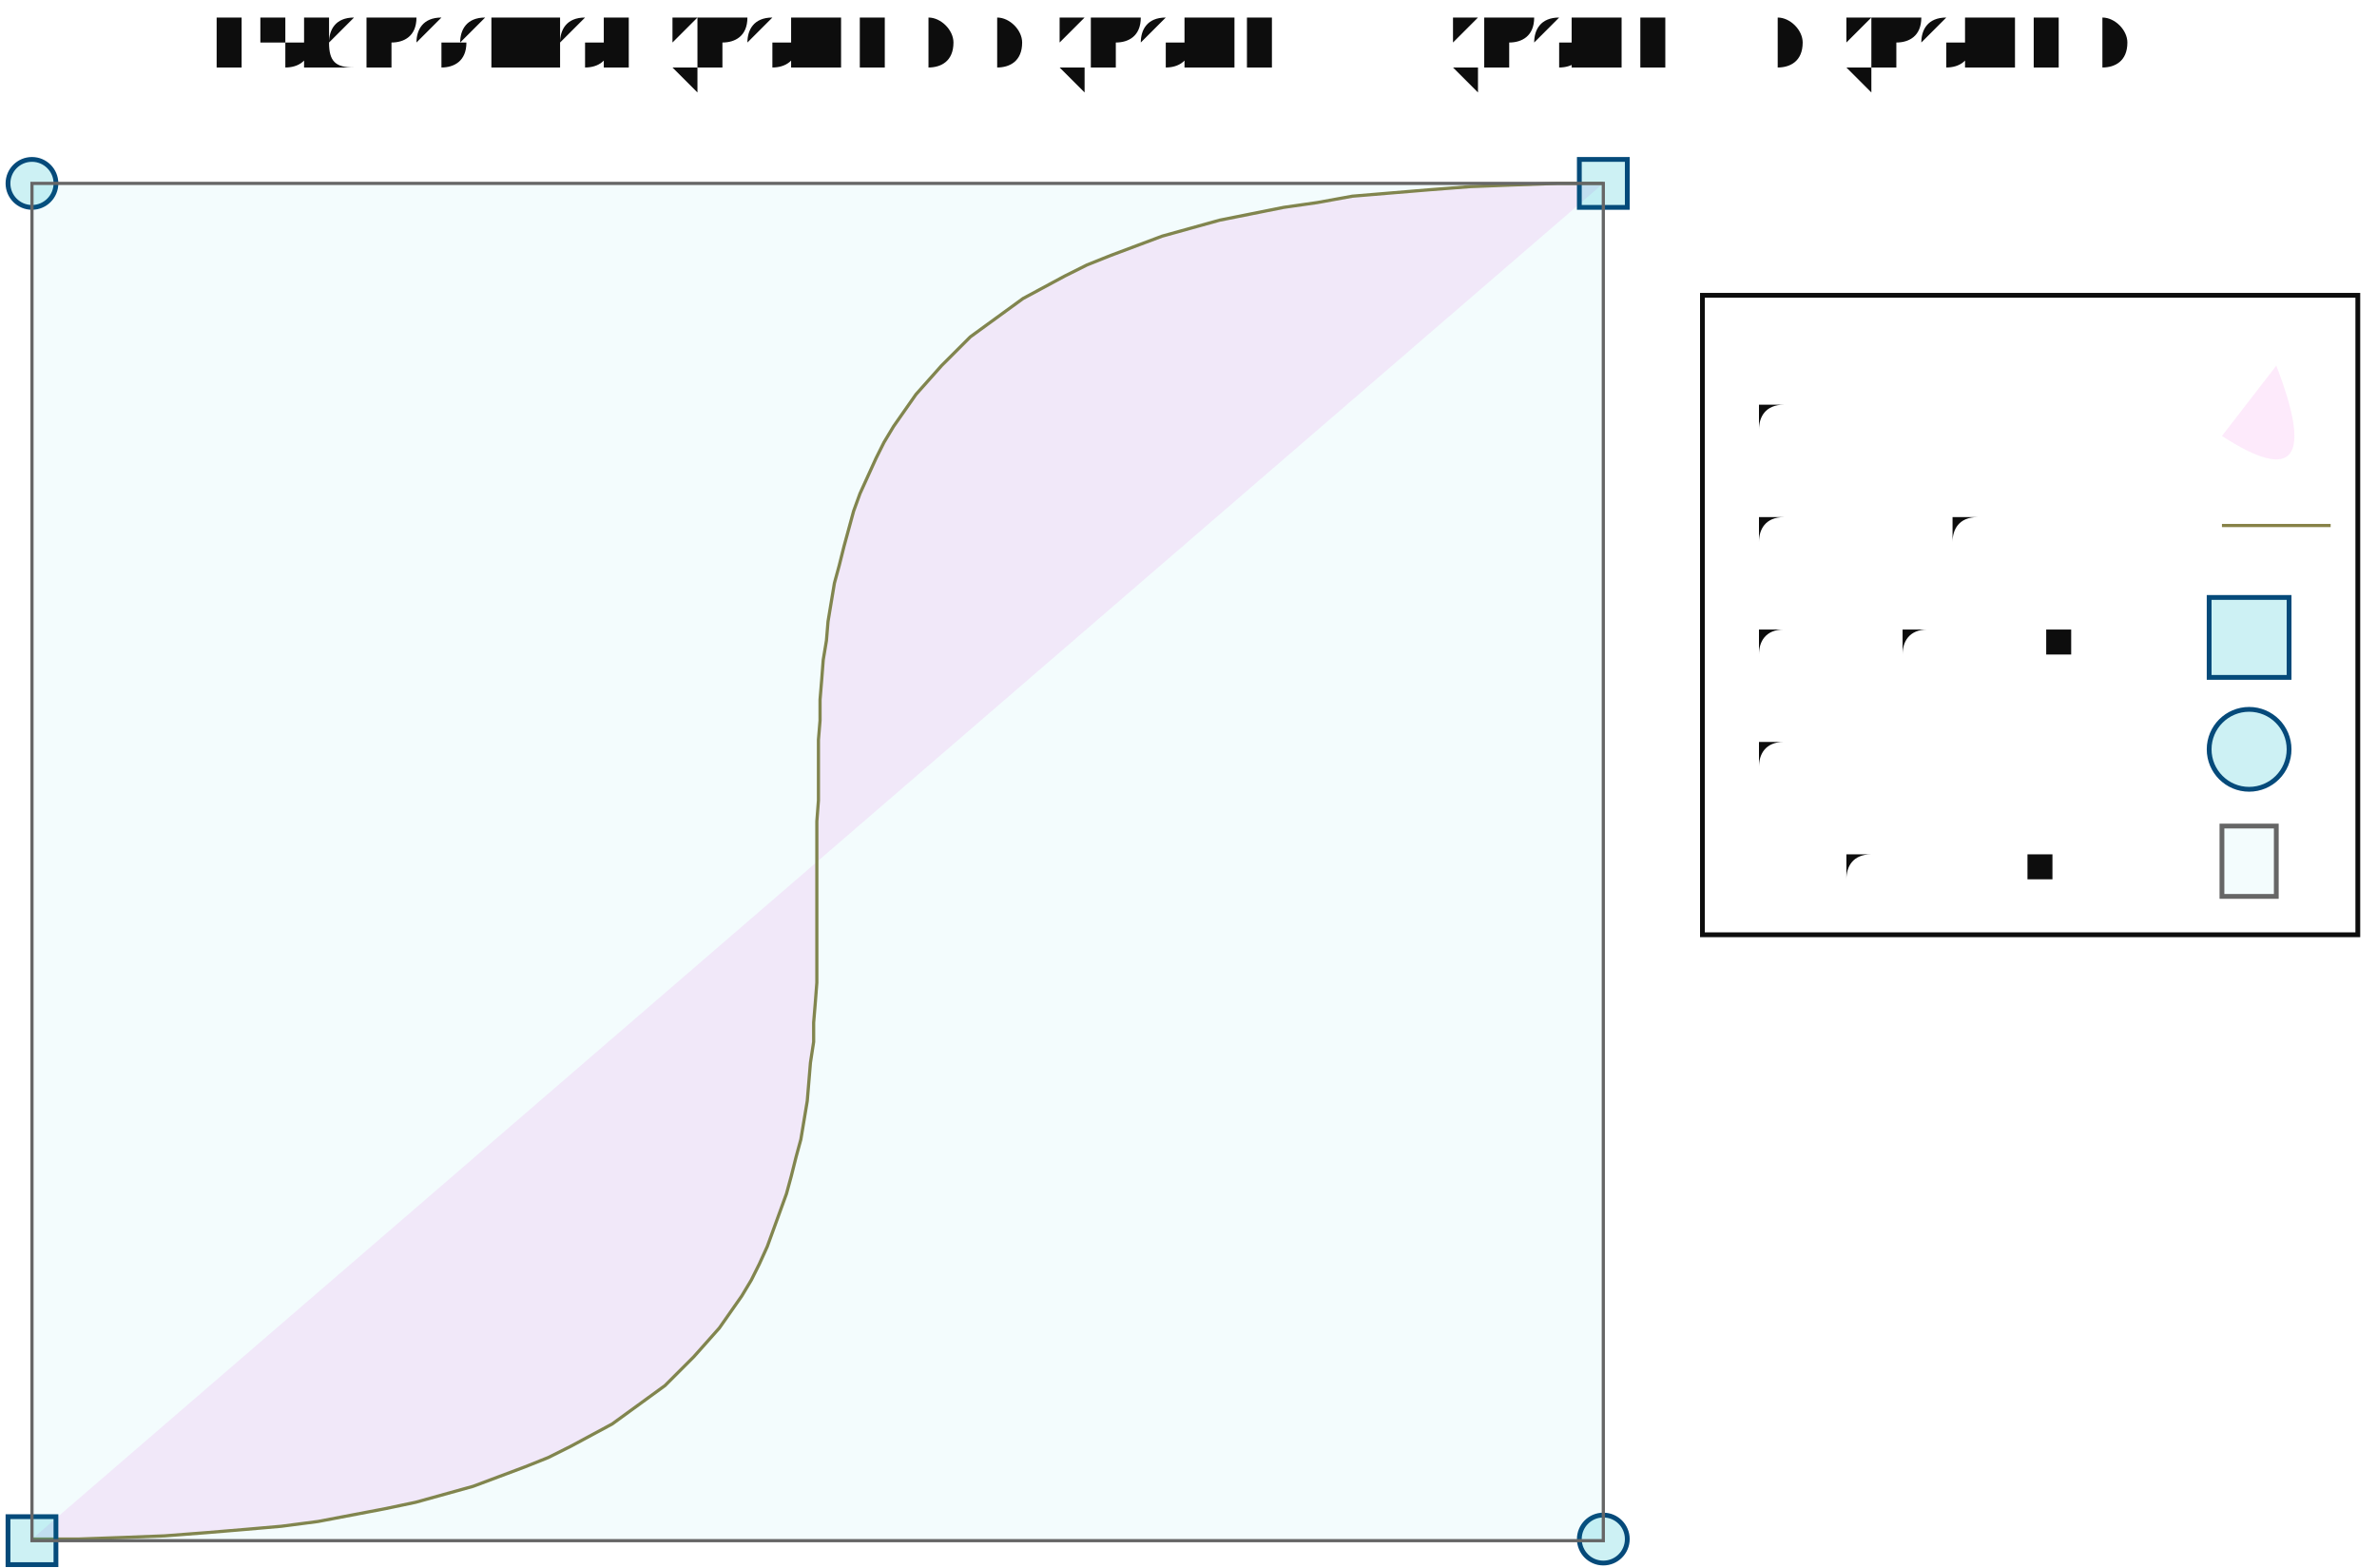
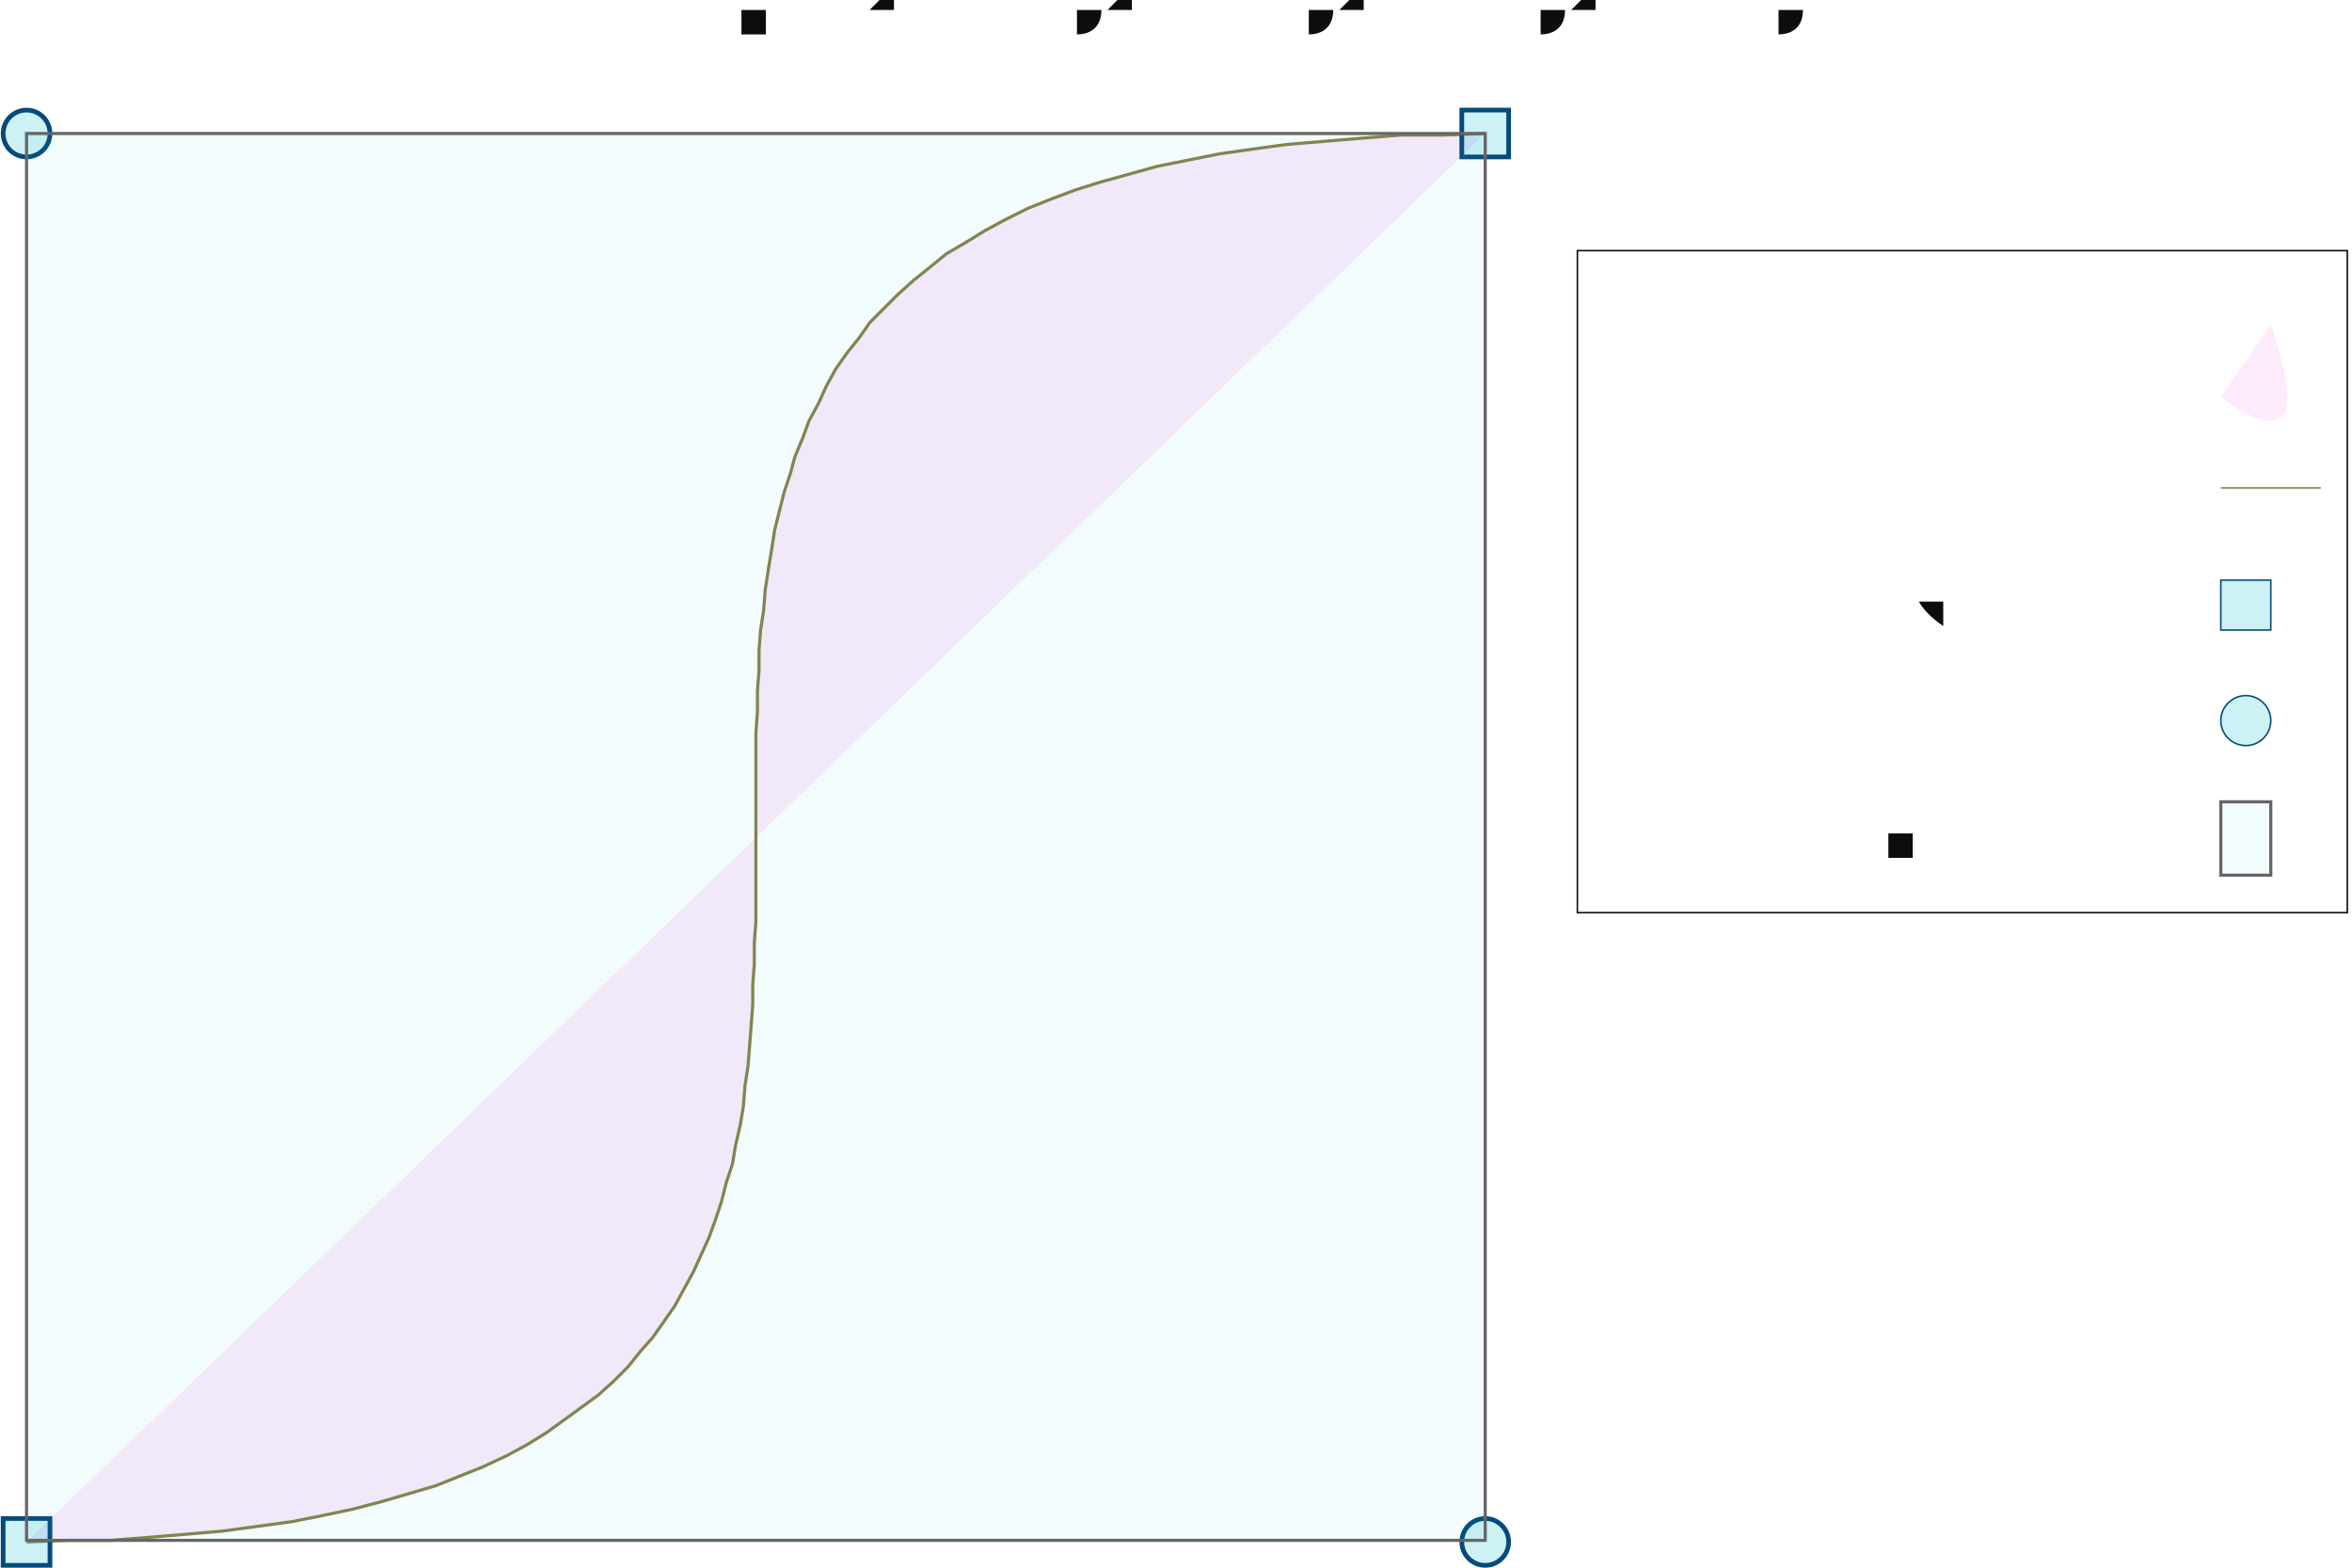
- <svg xmlns="http://www.w3.org/2000/svg" width="455" height="300" viewBox="-0.741 -0.479 1.487 0.979">
+ <svg xmlns="http://www.w3.org/2000/svg" width="450" height="300" viewBox="-0.756 -0.502 1.506 1.003">
  <style>svg {
  color-scheme: light dark;
}
{
  .canvas g, .title g, .axisbar g, .ticktext g, .tickglyph g, .ticklines g, .legendContent g text {
    fill: rgb(5%, 5%, 5%);
  }
  .ticklines g, .tickglyph g, .legendBorder g {
    stroke: rgb(5%, 5%, 5%);
  }
  .legendBorder g {
    fill: rgb(94%, 94%, 94%);
  }
}
@media (prefers-color-scheme:dark) {
  .canvas g, .title g, .axisbar g, .ticktext g, .tickglyph g, .ticklines g, .legendContent g text {
    fill: rgb(94%, 94%, 94%);
  }
  .ticklines g, .tickglyph g, .legendBorder g {
    stroke: rgb(94%, 94%, 94%);
  }
  .legendBorder g {
    fill: rgb(5%, 5%, 5%);
  }
- }</style>
+ }
+ svg { font-family: system-ui,-apple-system,"Segoe UI",Roboto,"Helvetica Neue",Arial,"Noto Sans","Liberation Sans",sans-serif,"Apple Color Emoji","Segoe UI Emoji","Segoe UI Symbol","Noto Color Emoji";
+ }
+ 
+ ticktext { font-family: SFMono-Regular,Menlo,Monaco,Consolas,"Liberation Mono","Courier New",monospace;
+ }
+ 
+ </style>
  <g class="chart">
    <g class="cubic">
      <g stroke-width="0.01" stroke="rgb(0%, 0%, 0%)" stroke-opacity="0" fill="rgb(96%, 60%, 92%)" fill-opacity="0.2">
-         <path d="M -0.721,0.483 C 0.262,0.483 -0.721,-0.365 0.262,-0.365" />
+         <path d="M -0.739,0.485 C 0.195,0.485 -0.739,-0.417 0.195,-0.417" />
      </g>
      <g stroke-width="0.002" stroke="rgb(53%, 51%, 28%)" stroke-opacity="1.0" fill="none">
-         <polyline points="-0.721,0.483 -0.692,0.483 -0.664,0.482 -0.638,0.481 -0.612,0.479 -0.588,0.477 -0.565,0.475 -0.542,0.472 -0.521,0.468 -0.5,0.464 -0.481,0.46 -0.463,0.455 -0.445,0.45 -0.429,0.444 -0.413,0.438 -0.398,0.432 -0.384,0.425 -0.371,0.418 -0.358,0.411 -0.347,0.403 -0.336,0.395 -0.325,0.387 -0.316,0.378 -0.307,0.369 -0.299,0.36 -0.291,0.351 -0.284,0.341 -0.277,0.331 -0.271,0.321 -0.266,0.311 -0.261,0.3 -0.257,0.289 -0.253,0.278 -0.249,0.267 -0.246,0.256 -0.243,0.244 -0.24,0.233 -0.238,0.221 -0.236,0.209 -0.235,0.197 -0.234,0.185 -0.232,0.172 -0.232,0.16 -0.231,0.148 -0.23,0.135 -0.23,0.122 -0.23,0.11 -0.23,0.097 -0.23,0.085 -0.23,0.072 -0.23,0.059 -0.23,0.046 -0.23,0.034 -0.229,0.021 -0.229,0.008 -0.229,-0.004 -0.229,-0.017 -0.228,-0.029 -0.228,-0.042 -0.227,-0.054 -0.226,-0.067 -0.224,-0.079 -0.223,-0.091 -0.221,-0.103 -0.219,-0.115 -0.216,-0.126 -0.213,-0.138 -0.21,-0.149 -0.207,-0.16 -0.203,-0.171 -0.198,-0.182 -0.193,-0.193 -0.188,-0.203 -0.182,-0.213 -0.175,-0.223 -0.168,-0.233 -0.16,-0.242 -0.152,-0.251 -0.143,-0.26 -0.134,-0.269 -0.123,-0.277 -0.112,-0.285 -0.101,-0.293 -0.088,-0.3 -0.075,-0.307 -0.061,-0.314 -0.046,-0.32 -0.03,-0.326 -0.014,-0.332 0.004,-0.337 0.022,-0.342 0.042,-0.346 0.062,-0.35 0.083,-0.353 0.105,-0.357 0.129,-0.359 0.153,-0.361 0.179,-0.363 0.205,-0.364 0.233,-0.365 0.262,-0.365" />
+         <polyline points="-0.739,0.485 -0.712,0.484 -0.685,0.484 -0.66,0.482 -0.636,0.48 -0.613,0.478 -0.591,0.475 -0.569,0.472 -0.549,0.468 -0.53,0.464 -0.511,0.459 -0.494,0.454 -0.477,0.449 -0.462,0.443 -0.447,0.437 -0.432,0.43 -0.419,0.423 -0.406,0.415 -0.395,0.407 -0.384,0.399 -0.373,0.391 -0.363,0.382 -0.354,0.373 -0.346,0.363 -0.338,0.354 -0.331,0.344 -0.324,0.334 -0.318,0.323 -0.312,0.312 -0.307,0.301 -0.302,0.29 -0.298,0.279 -0.294,0.267 -0.291,0.255 -0.287,0.243 -0.285,0.231 -0.282,0.218 -0.28,0.206 -0.279,0.193 -0.277,0.18 -0.276,0.167 -0.275,0.154 -0.274,0.141 -0.274,0.128 -0.273,0.115 -0.273,0.101 -0.272,0.088 -0.272,0.074 -0.272,0.061 -0.272,0.048 -0.272,0.034 -0.272,0.021 -0.272,0.007 -0.272,-0.006 -0.272,-0.02 -0.272,-0.033 -0.271,-0.047 -0.271,-0.06 -0.27,-0.073 -0.27,-0.086 -0.269,-0.099 -0.267,-0.112 -0.266,-0.125 -0.264,-0.138 -0.262,-0.15 -0.26,-0.163 -0.257,-0.175 -0.254,-0.187 -0.25,-0.199 -0.247,-0.21 -0.242,-0.222 -0.238,-0.233 -0.232,-0.244 -0.227,-0.255 -0.221,-0.266 -0.214,-0.276 -0.206,-0.286 -0.199,-0.296 -0.19,-0.305 -0.181,-0.314 -0.171,-0.323 -0.161,-0.331 -0.15,-0.34 -0.138,-0.347 -0.125,-0.355 -0.112,-0.362 -0.098,-0.369 -0.083,-0.375 -0.067,-0.381 -0.051,-0.386 -0.033,-0.391 -0.015,-0.396 0.005,-0.4 0.025,-0.404 0.046,-0.407 0.068,-0.41 0.092,-0.412 0.116,-0.414 0.141,-0.416 0.168,-0.416 0.195,-0.417" />
      </g>
      <g stroke-width="0.003" stroke="rgb(2%, 29%, 48%)" stroke-opacity="1.0" fill="rgb(2%, 73%, 80%)" fill-opacity="0.2">
-         <rect width="0.03" height="0.03" x="-0.736" y="0.469" />
-         <rect width="0.03" height="0.03" x="0.247" y="-0.38" />
+         <rect width="0.03" height="0.03" x="-0.754" y="0.47" />
+         <rect width="0.03" height="0.03" x="0.18" y="-0.432" />
      </g>
      <g stroke-width="0.003" stroke="rgb(2%, 29%, 48%)" stroke-opacity="1.0" fill="rgb(2%, 73%, 80%)" fill-opacity="0.2">
-         <circle cx="0.262" cy="0.483" r="0.015" />
-         <circle cx="-0.721" cy="-0.365" r="0.015" />
+         <circle cx="0.195" cy="0.485" r="0.015" />
+         <circle cx="-0.739" cy="-0.417" r="0.015" />
      </g>
      <g stroke-width="0.002" stroke="rgb(40%, 40%, 40%)" stroke-opacity="1.0" fill="rgb(2%, 73%, 80%)" fill-opacity="0.05">
-         <rect width="0.983" height="0.849" x="-0.721" y="-0.365" />
+         <rect width="0.934" height="0.901" x="-0.739" y="-0.417" />
      </g>
    </g>
  </g>
  <g class="hud">
    <g class="legend">
-       <g class="legendBorder">
-         <g stroke-width="0.003" stroke="rgb(5%, 5%, 5%)" stroke-opacity="1.0" fill="rgb(5%, 5%, 5%)" fill-opacity="0">
-           <rect width="0.41" height="0.4" x="0.324" y="-0.295" />
+       <g class="padding" />
+       <g class="padding" />
+       <g class="frame">
+         <g stroke-width="0.001" stroke="rgb(5%, 5%, 5%)" stroke-opacity="1.0" fill="rgb(5%, 5%, 5%)" fill-opacity="0">
+           <rect width="0.493" height="0.424" x="0.254" y="-0.342" />
        </g>
      </g>
      <g class="legendContent">
-         <g stroke-width="0.0" stroke="none" fill="rgb(5%, 5%, 5%)" fill-opacity="1.0" font-size="0.034" text-anchor="start">
-           <text x="0.341" y="0.07">Bounding Box</text>
+         <g stroke-width="0.0" stroke="none" fill="rgb(5%, 5%, 5%)" fill-opacity="1.0" font-size="0.032" text-anchor="start">
+           <text x="0.27" y="0.046">Bounding Box</text>
        </g>
-         <g stroke-width="0.003" stroke="rgb(40%, 40%, 40%)" stroke-opacity="1.0" fill="rgb(2%, 73%, 80%)" fill-opacity="0.05">
-           <rect width="0.034" height="0.044" x="0.649" y="0.037" />
+         <g stroke-width="0.002" stroke="rgb(40%, 40%, 40%)" stroke-opacity="1.0" fill="rgb(2%, 73%, 80%)" fill-opacity="0.05">
+           <rect width="0.032" height="0.047" x="0.666" y="0.011" />
        </g>
-         <g stroke-width="0.0" stroke="none" fill="rgb(5%, 5%, 5%)" fill-opacity="1.0" font-size="0.034" text-anchor="start">
-           <text x="0.341" y="-0">Path Control Point</text>
+         <g stroke-width="0.0" stroke="none" fill="rgb(5%, 5%, 5%)" fill-opacity="1.0" font-size="0.032" text-anchor="start">
+           <text x="0.27" y="-0.029">Path Control Point</text>
        </g>
-         <g stroke-width="0.003" stroke="rgb(2%, 29%, 48%)" stroke-opacity="1.0" fill="rgb(2%, 73%, 80%)" fill-opacity="0.2">
-           <circle cx="0.666" cy="-0.011" r="0.025" />
+         <g stroke-width="0.001" stroke="rgb(2%, 29%, 48%)" stroke-opacity="1.0" fill="rgb(2%, 73%, 80%)" fill-opacity="0.2">
+           <circle cx="0.682" cy="-0.041" r="0.016" />
        </g>
-         <g stroke-width="0.0" stroke="none" fill="rgb(5%, 5%, 5%)" fill-opacity="1.0" font-size="0.034" text-anchor="start">
-           <text x="0.341" y="-0.07">Path Endpoints</text>
+         <g stroke-width="0.0" stroke="none" fill="rgb(5%, 5%, 5%)" fill-opacity="1.0" font-size="0.032" text-anchor="start">
+           <text x="0.27" y="-0.103">Path Endpoints</text>
        </g>
-         <g stroke-width="0.003" stroke="rgb(2%, 29%, 48%)" stroke-opacity="1.0" fill="rgb(2%, 73%, 80%)" fill-opacity="0.2">
-           <rect width="0.05" height="0.05" x="0.641" y="-0.106" />
+         <g stroke-width="0.001" stroke="rgb(2%, 29%, 48%)" stroke-opacity="1.0" fill="rgb(2%, 73%, 80%)" fill-opacity="0.2">
+           <rect width="0.032" height="0.032" x="0.666" y="-0.131" />
        </g>
-         <g stroke-width="0.0" stroke="none" fill="rgb(5%, 5%, 5%)" fill-opacity="1.0" font-size="0.034" text-anchor="start">
-           <text x="0.341" y="-0.141">Path Chord</text>
+         <g stroke-width="0.0" stroke="none" fill="rgb(5%, 5%, 5%)" fill-opacity="1.0" font-size="0.032" text-anchor="start">
+           <text x="0.27" y="-0.178">Path Chord</text>
        </g>
-         <g stroke-width="0.002" stroke="rgb(53%, 51%, 28%)" stroke-opacity="1.0" fill="none">
-           <polyline points="0.649,-0.151 0.717,-0.151" />
+         <g stroke-width="0.001" stroke="rgb(53%, 51%, 28%)" stroke-opacity="1.0" fill="none">
+           <polyline points="0.666,-0.19 0.73,-0.19" />
        </g>
-         <g stroke-width="0.0" stroke="none" fill="rgb(5%, 5%, 5%)" fill-opacity="1.0" font-size="0.034" text-anchor="start">
-           <text x="0.341" y="-0.211">Path Fill</text>
+         <g stroke-width="0.0" stroke="none" fill="rgb(5%, 5%, 5%)" fill-opacity="1.0" font-size="0.032" text-anchor="start">
+           <text x="0.27" y="-0.252">Path Fill</text>
        </g>
-         <g stroke-width="0.05" stroke="rgb(0%, 0%, 0%)" stroke-opacity="0" fill="rgb(96%, 60%, 92%)" fill-opacity="0.2">
-           <path d="M 0.649,-0.207 Q 0.717,-0.163 0.683,-0.251" />
+         <g stroke-width="0.032" stroke="rgb(0%, 0%, 0%)" stroke-opacity="0" fill="rgb(96%, 60%, 92%)" fill-opacity="0.2">
+           <path d="M 0.666,-0.248 Q 0.73,-0.202 0.698,-0.295" />
        </g>
      </g>
    </g>
    <g class="title">
-       <g stroke-width="0.0" stroke="none" fill="rgb(5%, 5%, 5%)" fill-opacity="1.0" font-size="0.054" text-anchor="middle">
-         <text x="0.003" y="-0.436">CubicPosition (Point 0 0) (Point 1 1) (Point 1 0) (Point 0 1)</text>
+       <g stroke-width="0.0" stroke="none" fill="rgb(5%, 5%, 5%)" fill-opacity="1.0" font-size="0.03" text-anchor="middle">
+         <text x="0" y="-0.478">CubicPosition (Point 0 0) (Point 1 1) (Point 1 0) (Point 0 1)</text>
      </g>
    </g>
  </g>
</svg>
